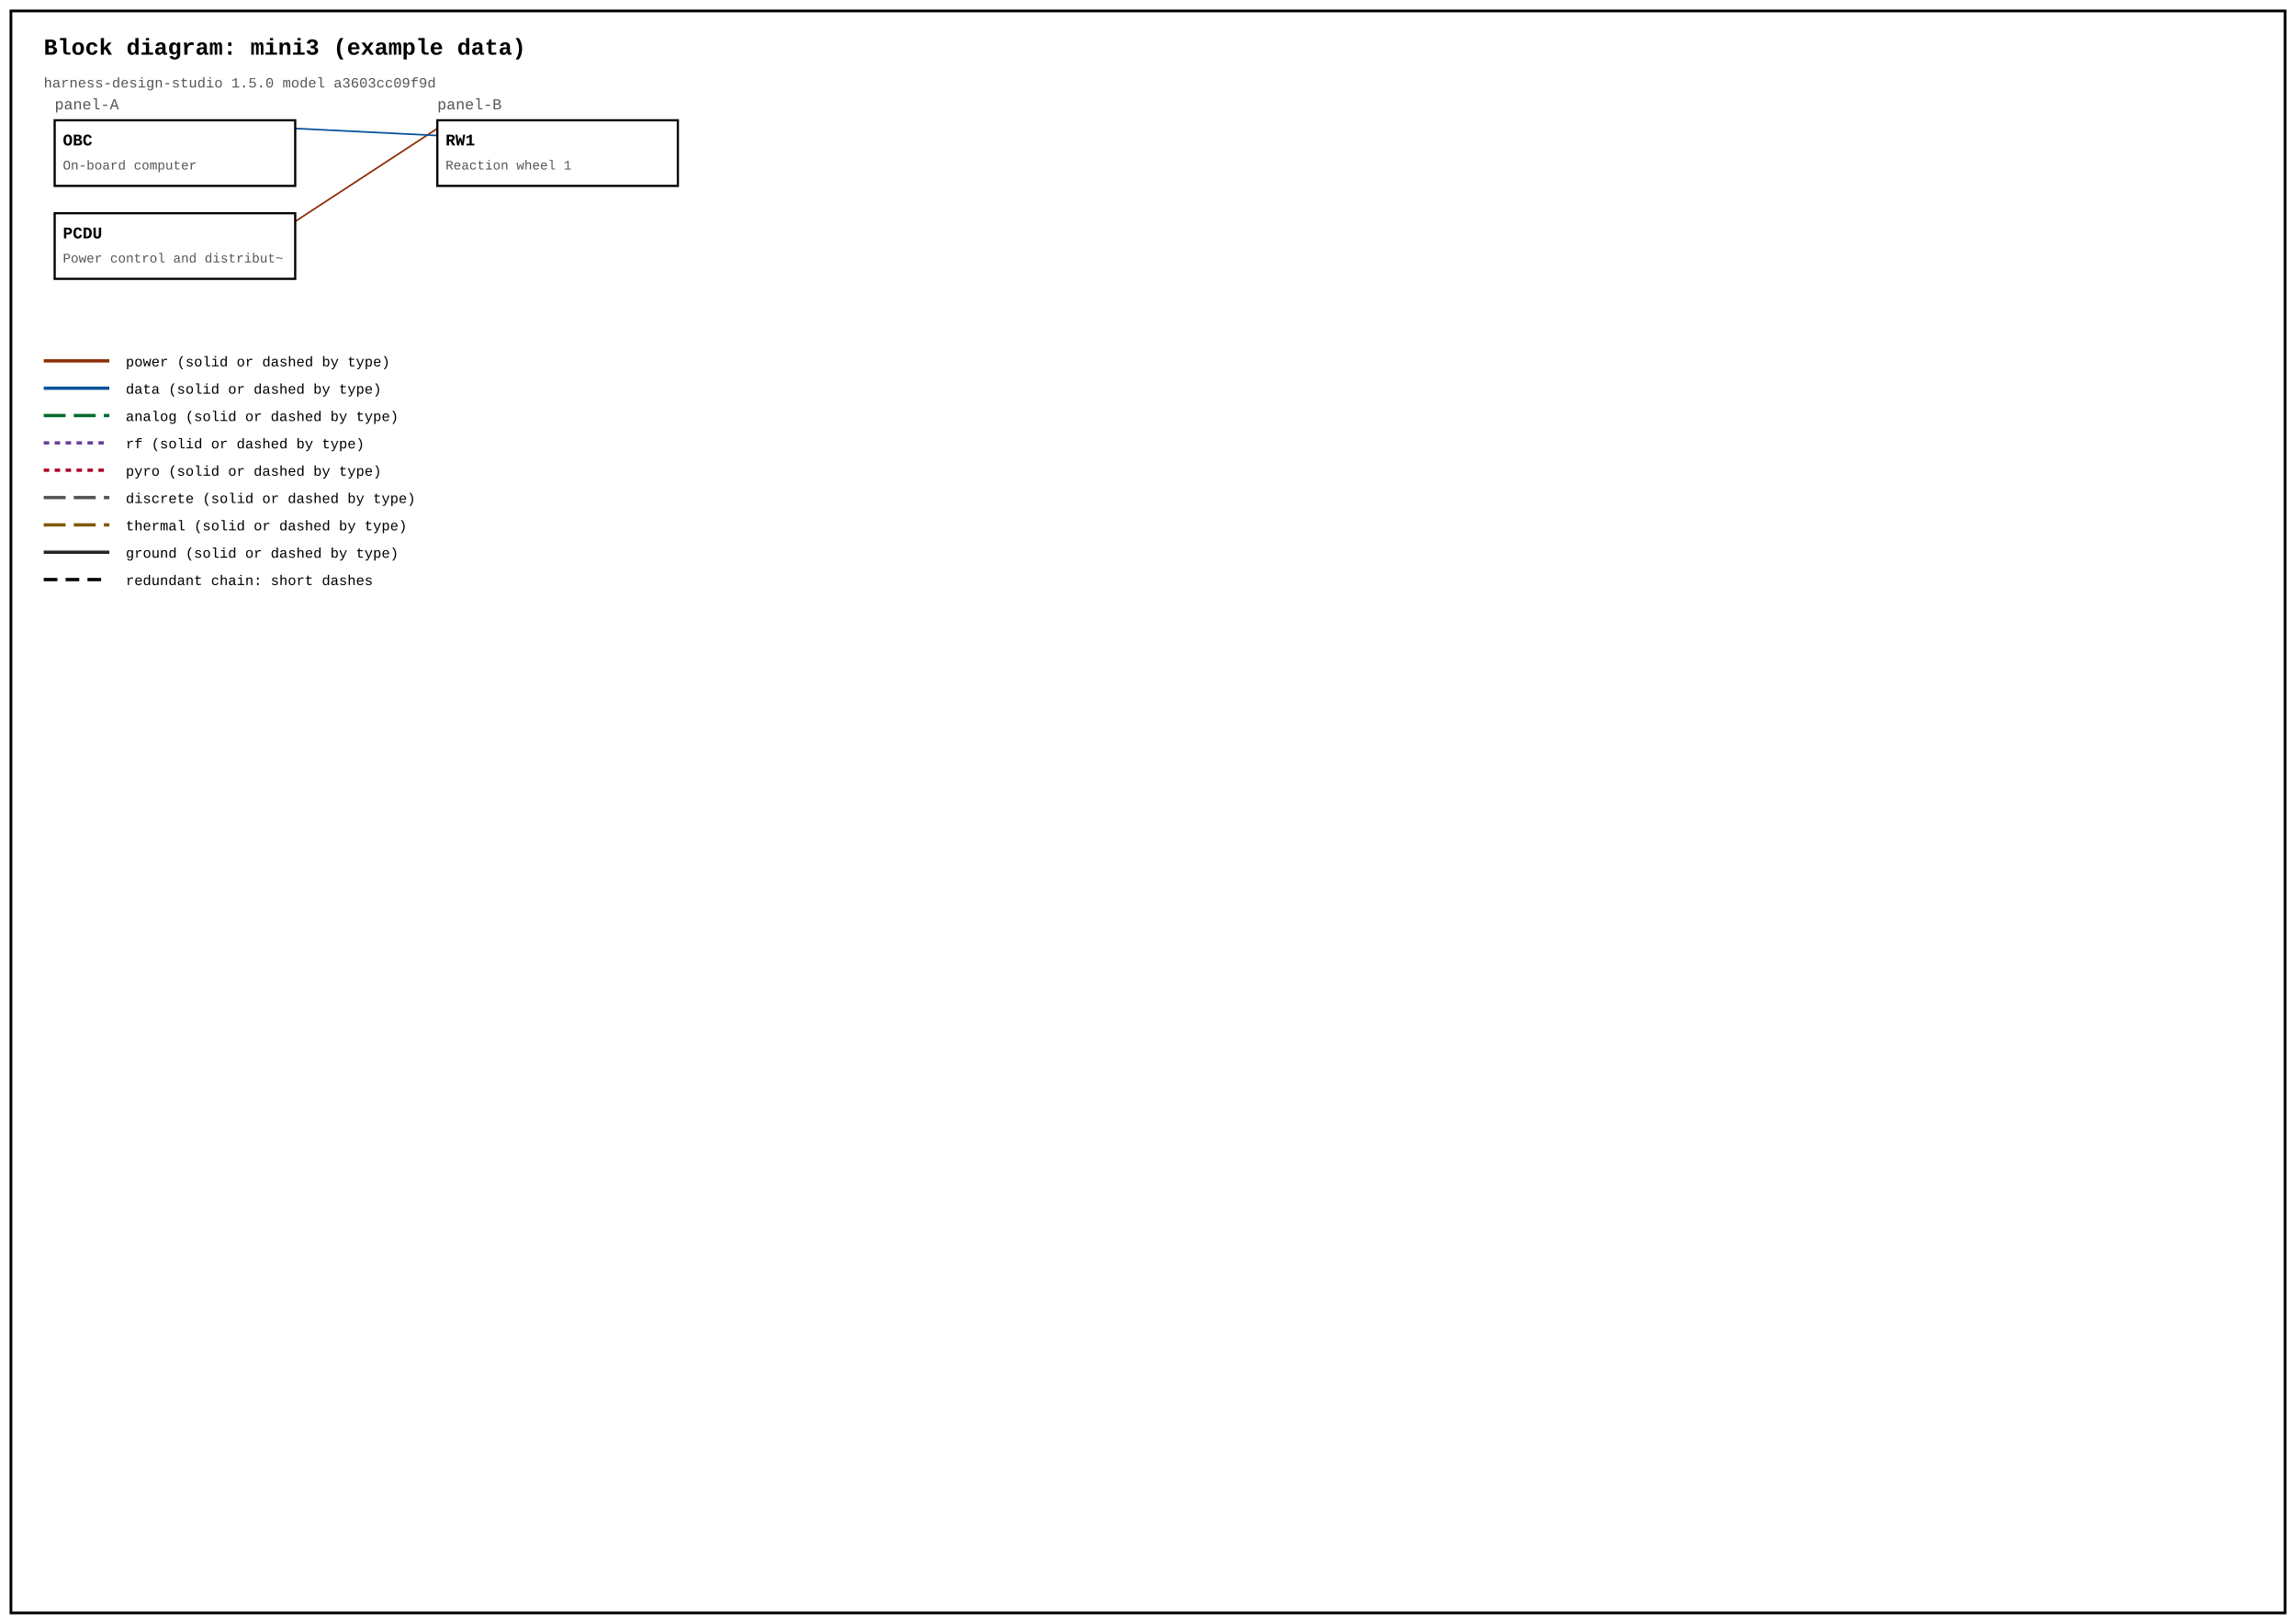
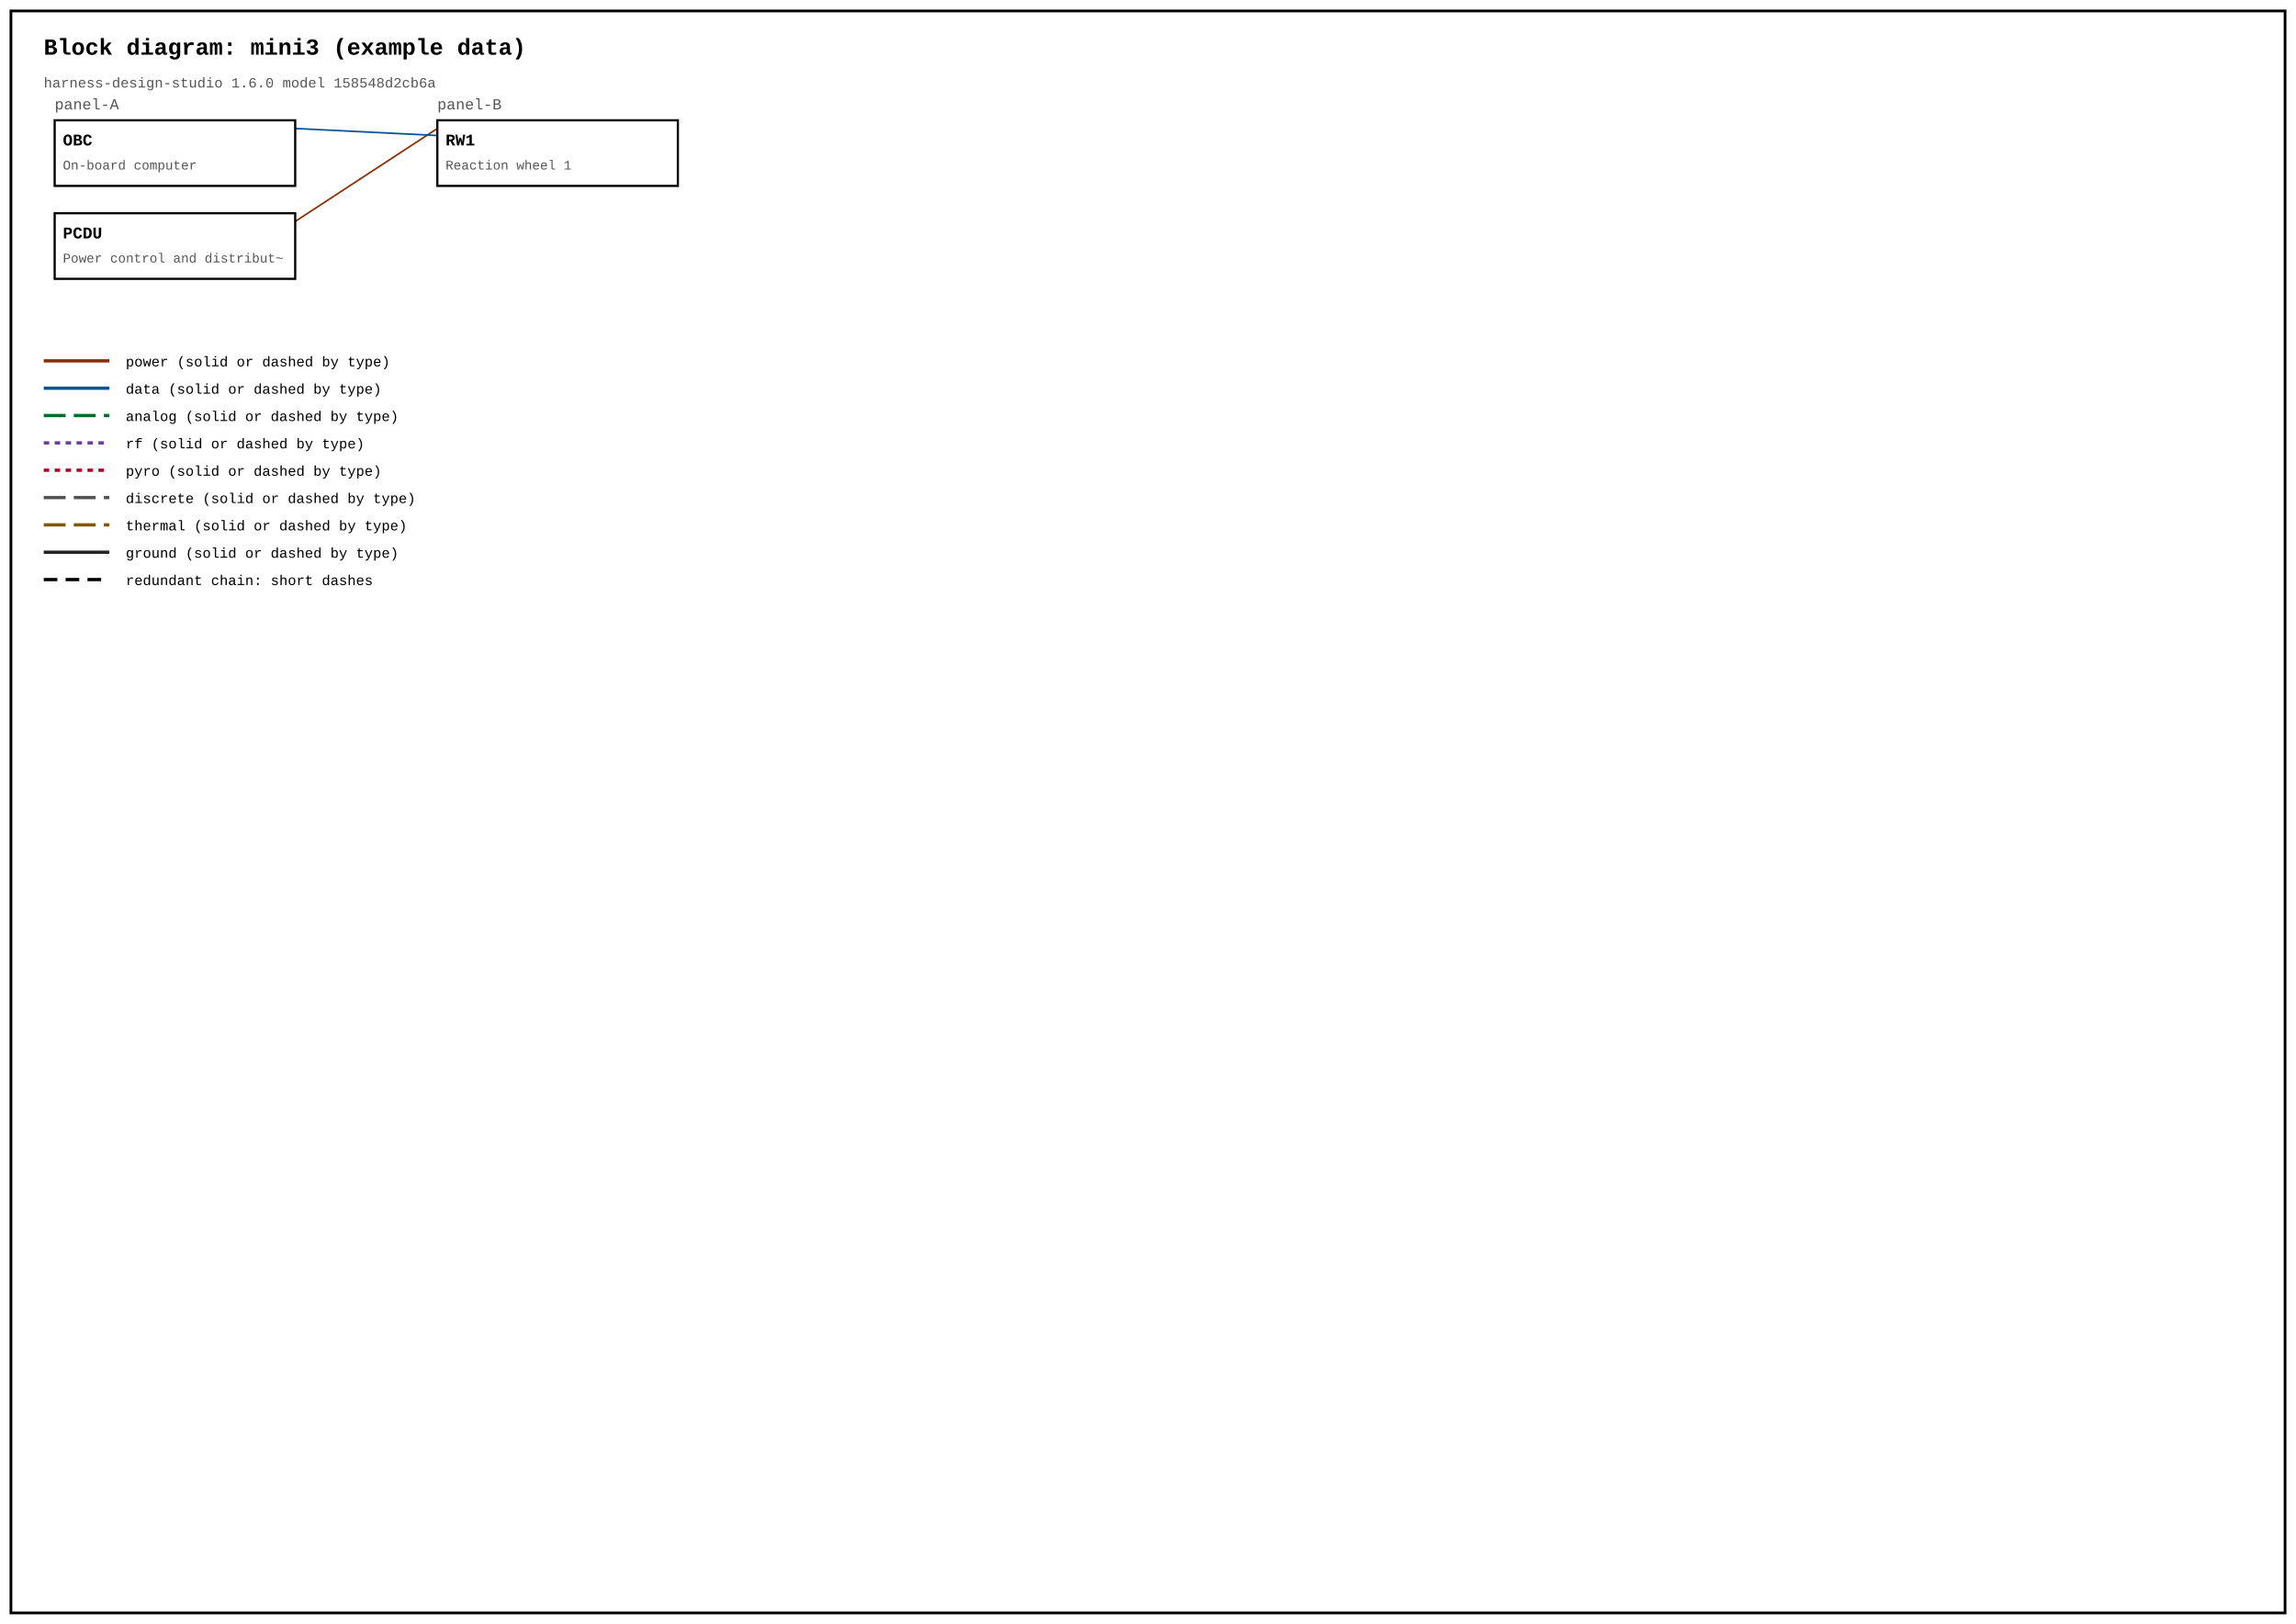
<svg xmlns="http://www.w3.org/2000/svg" width="420mm" height="297mm" viewBox="0 0 420 297" font-family="Courier New, Courier, monospace">
  <rect x="0" y="0" width="420" height="297" fill="#ffffff" />
  <rect x="2" y="2" width="416" height="293" fill="none" stroke="#000000" stroke-width="0.5" />
  <text x="8" y="10" font-size="4.2" font-weight="bold" text-anchor="start" fill="#000000">Block diagram: mini3 (example data)</text>
-   <text x="8" y="16" font-size="2.6" text-anchor="start" fill="#555555">harness-design-studio 1.5.0 model a3603cc09f9d</text>
+   <text x="8" y="16" font-size="2.6" text-anchor="start" fill="#555555">harness-design-studio 1.6.0 model 158548d2cb6a</text>
  <text x="10" y="20" font-size="2.8" text-anchor="start" fill="#555555">panel-A</text>
  <text x="80" y="20" font-size="2.8" text-anchor="start" fill="#555555">panel-B</text>
  <line x1="54" y1="40.5" x2="80" y2="23.5" stroke="#8c2d04" stroke-width="0.3" />
  <line x1="54" y1="23.5" x2="80" y2="24.786" stroke="#08519c" stroke-width="0.3" />
  <rect x="10" y="22" width="44" height="12" fill="#ffffff" stroke="#000000" stroke-width="0.4" />
  <text x="11.5" y="26.6" font-size="3" font-weight="bold" text-anchor="start" fill="#000000">OBC</text>
  <text x="11.5" y="31" font-size="2.4" text-anchor="start" fill="#555555">On-board computer</text>
  <rect x="10" y="39" width="44" height="12" fill="#ffffff" stroke="#000000" stroke-width="0.4" />
  <text x="11.5" y="43.6" font-size="3" font-weight="bold" text-anchor="start" fill="#000000">PCDU</text>
  <text x="11.5" y="48" font-size="2.4" text-anchor="start" fill="#555555">Power control and distribut~</text>
  <rect x="80" y="22" width="44" height="12" fill="#ffffff" stroke="#000000" stroke-width="0.4" />
  <text x="81.5" y="26.6" font-size="3" font-weight="bold" text-anchor="start" fill="#000000">RW1</text>
  <text x="81.5" y="31" font-size="2.4" text-anchor="start" fill="#555555">Reaction wheel 1</text>
  <line x1="8" y1="66" x2="20" y2="66" stroke="#8c2d04" stroke-width="0.6" />
  <text x="23" y="67" font-size="2.6" text-anchor="start" fill="#000000">power (solid or dashed by type)</text>
  <line x1="8" y1="71" x2="20" y2="71" stroke="#08519c" stroke-width="0.6" />
  <text x="23" y="72" font-size="2.6" text-anchor="start" fill="#000000">data (solid or dashed by type)</text>
  <line x1="8" y1="76" x2="20" y2="76" stroke="#006d2c" stroke-width="0.6" stroke-dasharray="4 1.5" />
  <text x="23" y="77" font-size="2.6" text-anchor="start" fill="#000000">analog (solid or dashed by type)</text>
  <line x1="8" y1="81" x2="20" y2="81" stroke="#6a3d9a" stroke-width="0.6" stroke-dasharray="1 1" />
  <text x="23" y="82" font-size="2.6" text-anchor="start" fill="#000000">rf (solid or dashed by type)</text>
  <line x1="8" y1="86" x2="20" y2="86" stroke="#b10026" stroke-width="0.6" stroke-dasharray="1 1" />
  <text x="23" y="87" font-size="2.6" text-anchor="start" fill="#000000">pyro (solid or dashed by type)</text>
  <line x1="8" y1="91" x2="20" y2="91" stroke="#525252" stroke-width="0.6" stroke-dasharray="4 1.5" />
  <text x="23" y="92" font-size="2.6" text-anchor="start" fill="#000000">discrete (solid or dashed by type)</text>
  <line x1="8" y1="96" x2="20" y2="96" stroke="#7f5800" stroke-width="0.6" stroke-dasharray="4 1.5" />
  <text x="23" y="97" font-size="2.6" text-anchor="start" fill="#000000">thermal (solid or dashed by type)</text>
  <line x1="8" y1="101" x2="20" y2="101" stroke="#252525" stroke-width="0.6" />
  <text x="23" y="102" font-size="2.6" text-anchor="start" fill="#000000">ground (solid or dashed by type)</text>
  <line x1="8" y1="106" x2="20" y2="106" stroke="#000000" stroke-width="0.6" stroke-dasharray="2.5 1.5" />
  <text x="23" y="107" font-size="2.6" text-anchor="start" fill="#000000">redundant chain: short dashes</text>
</svg>
